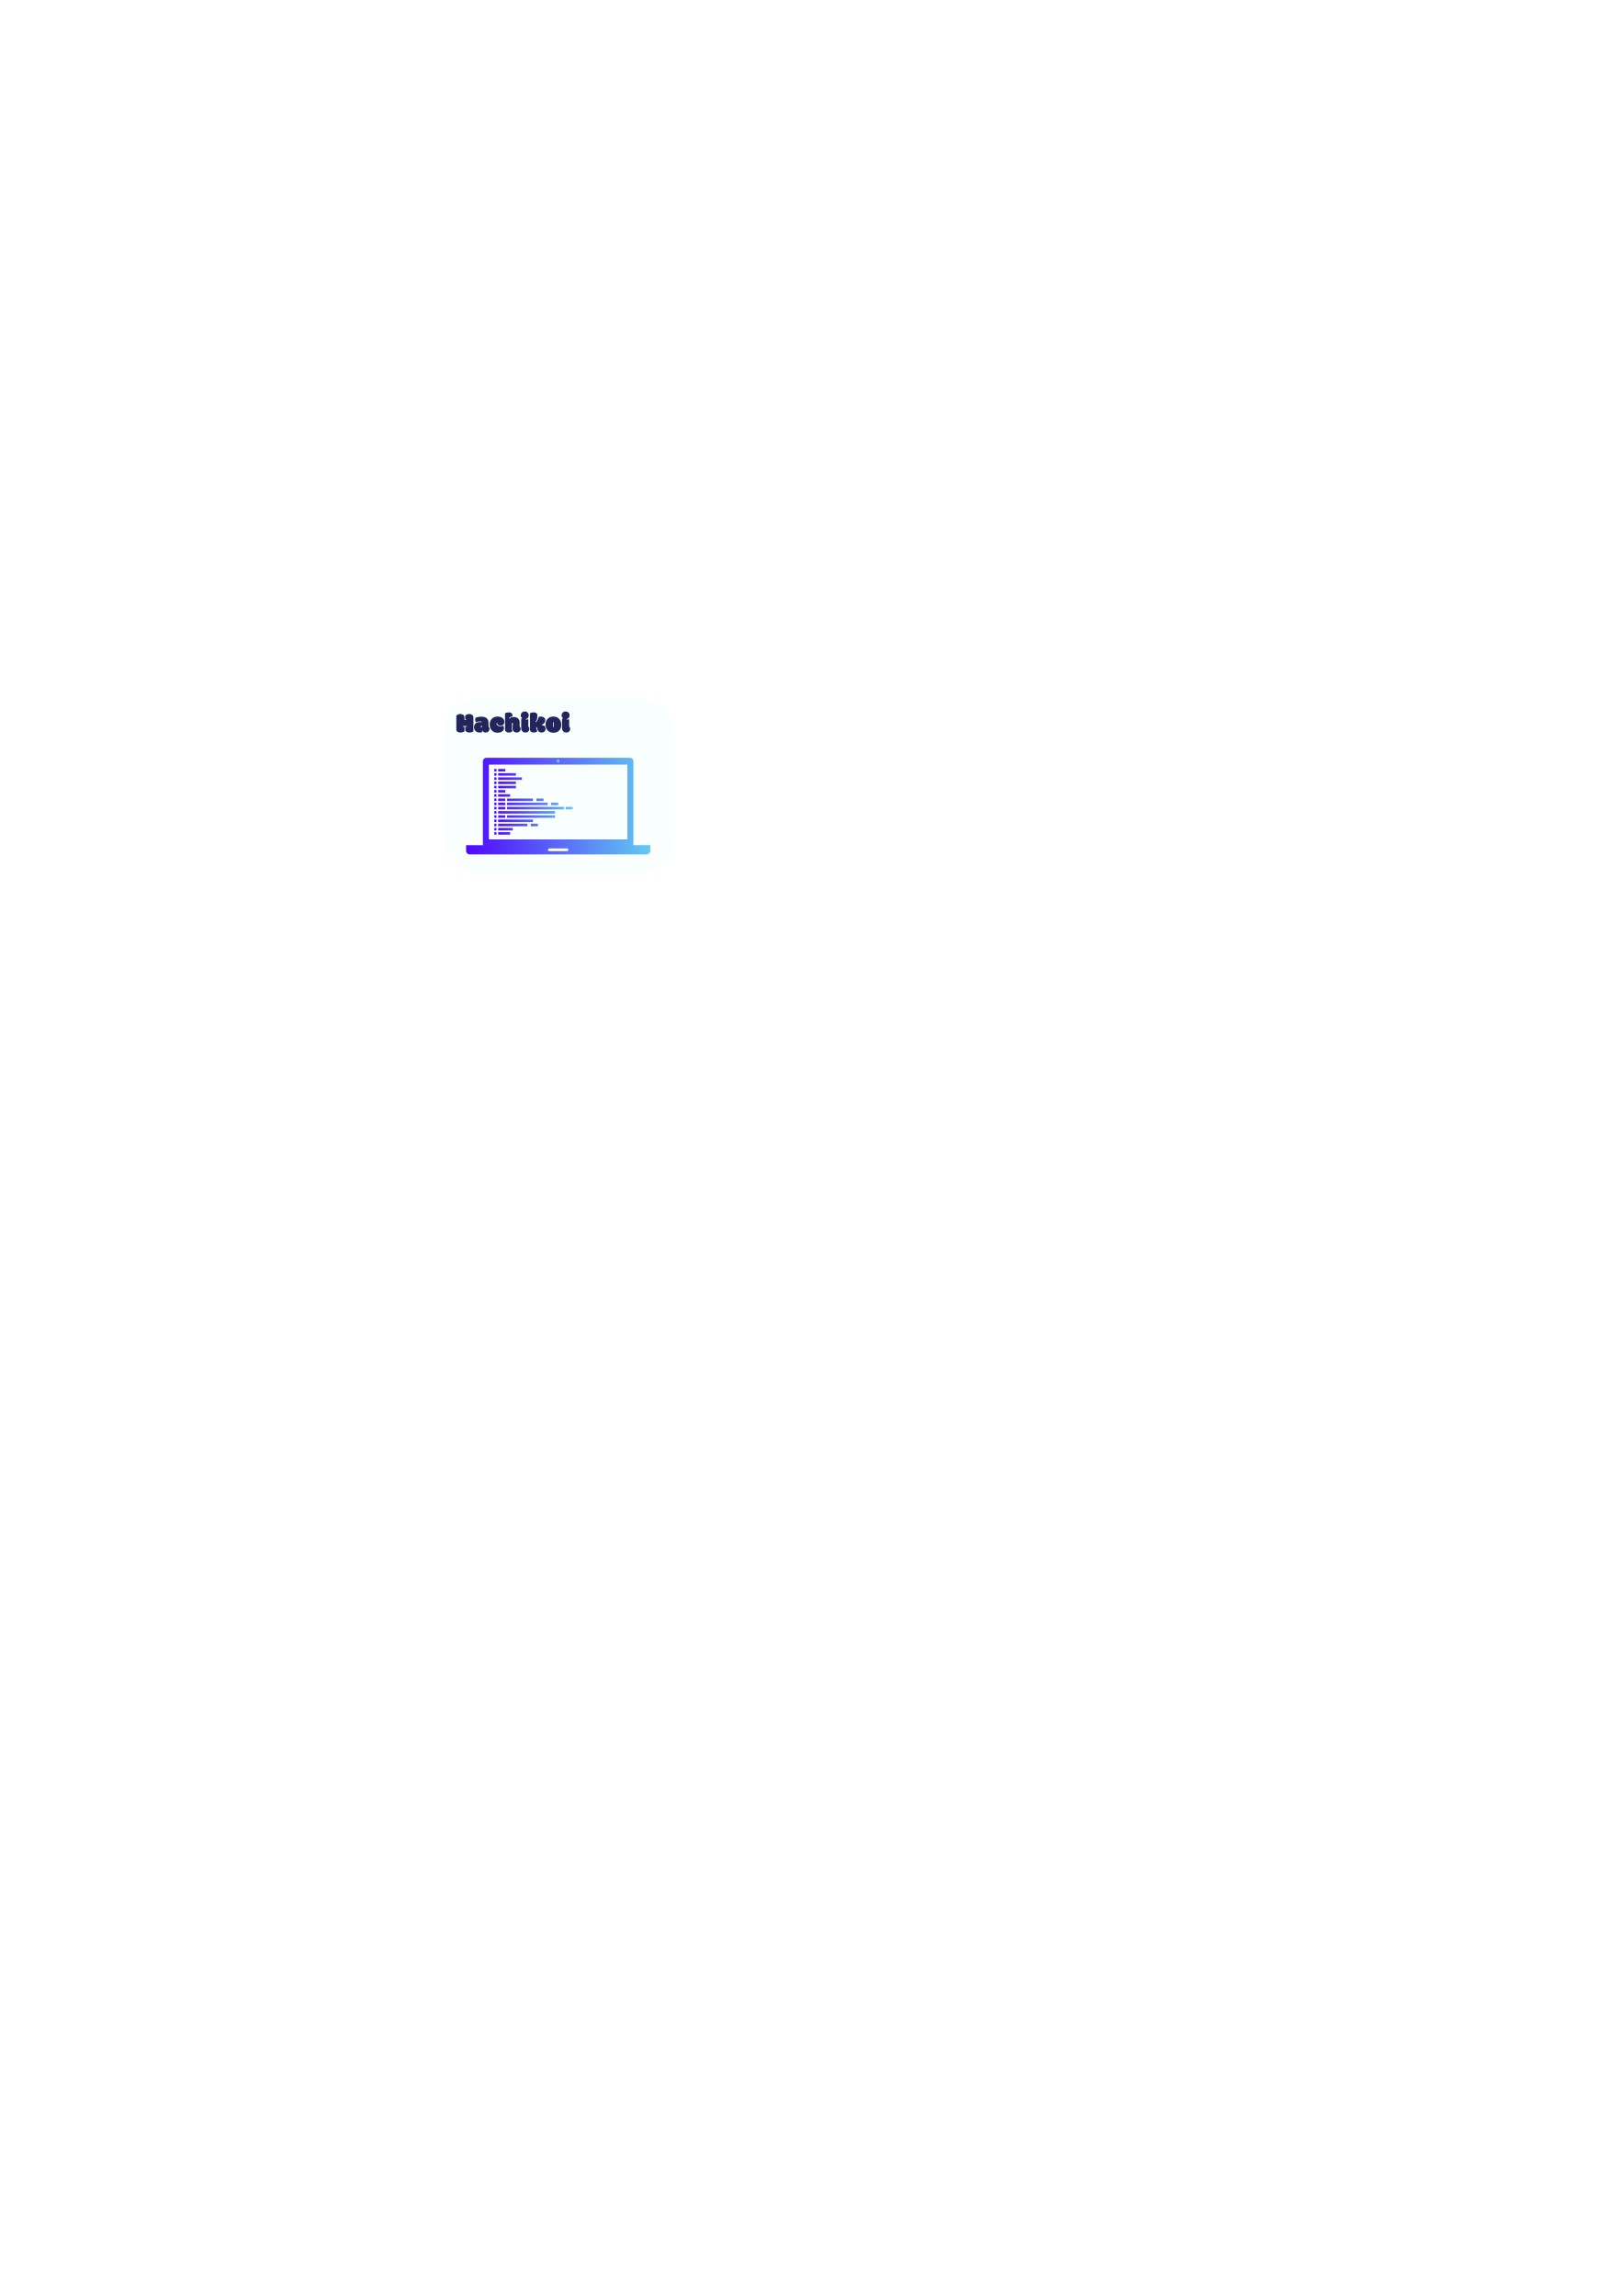
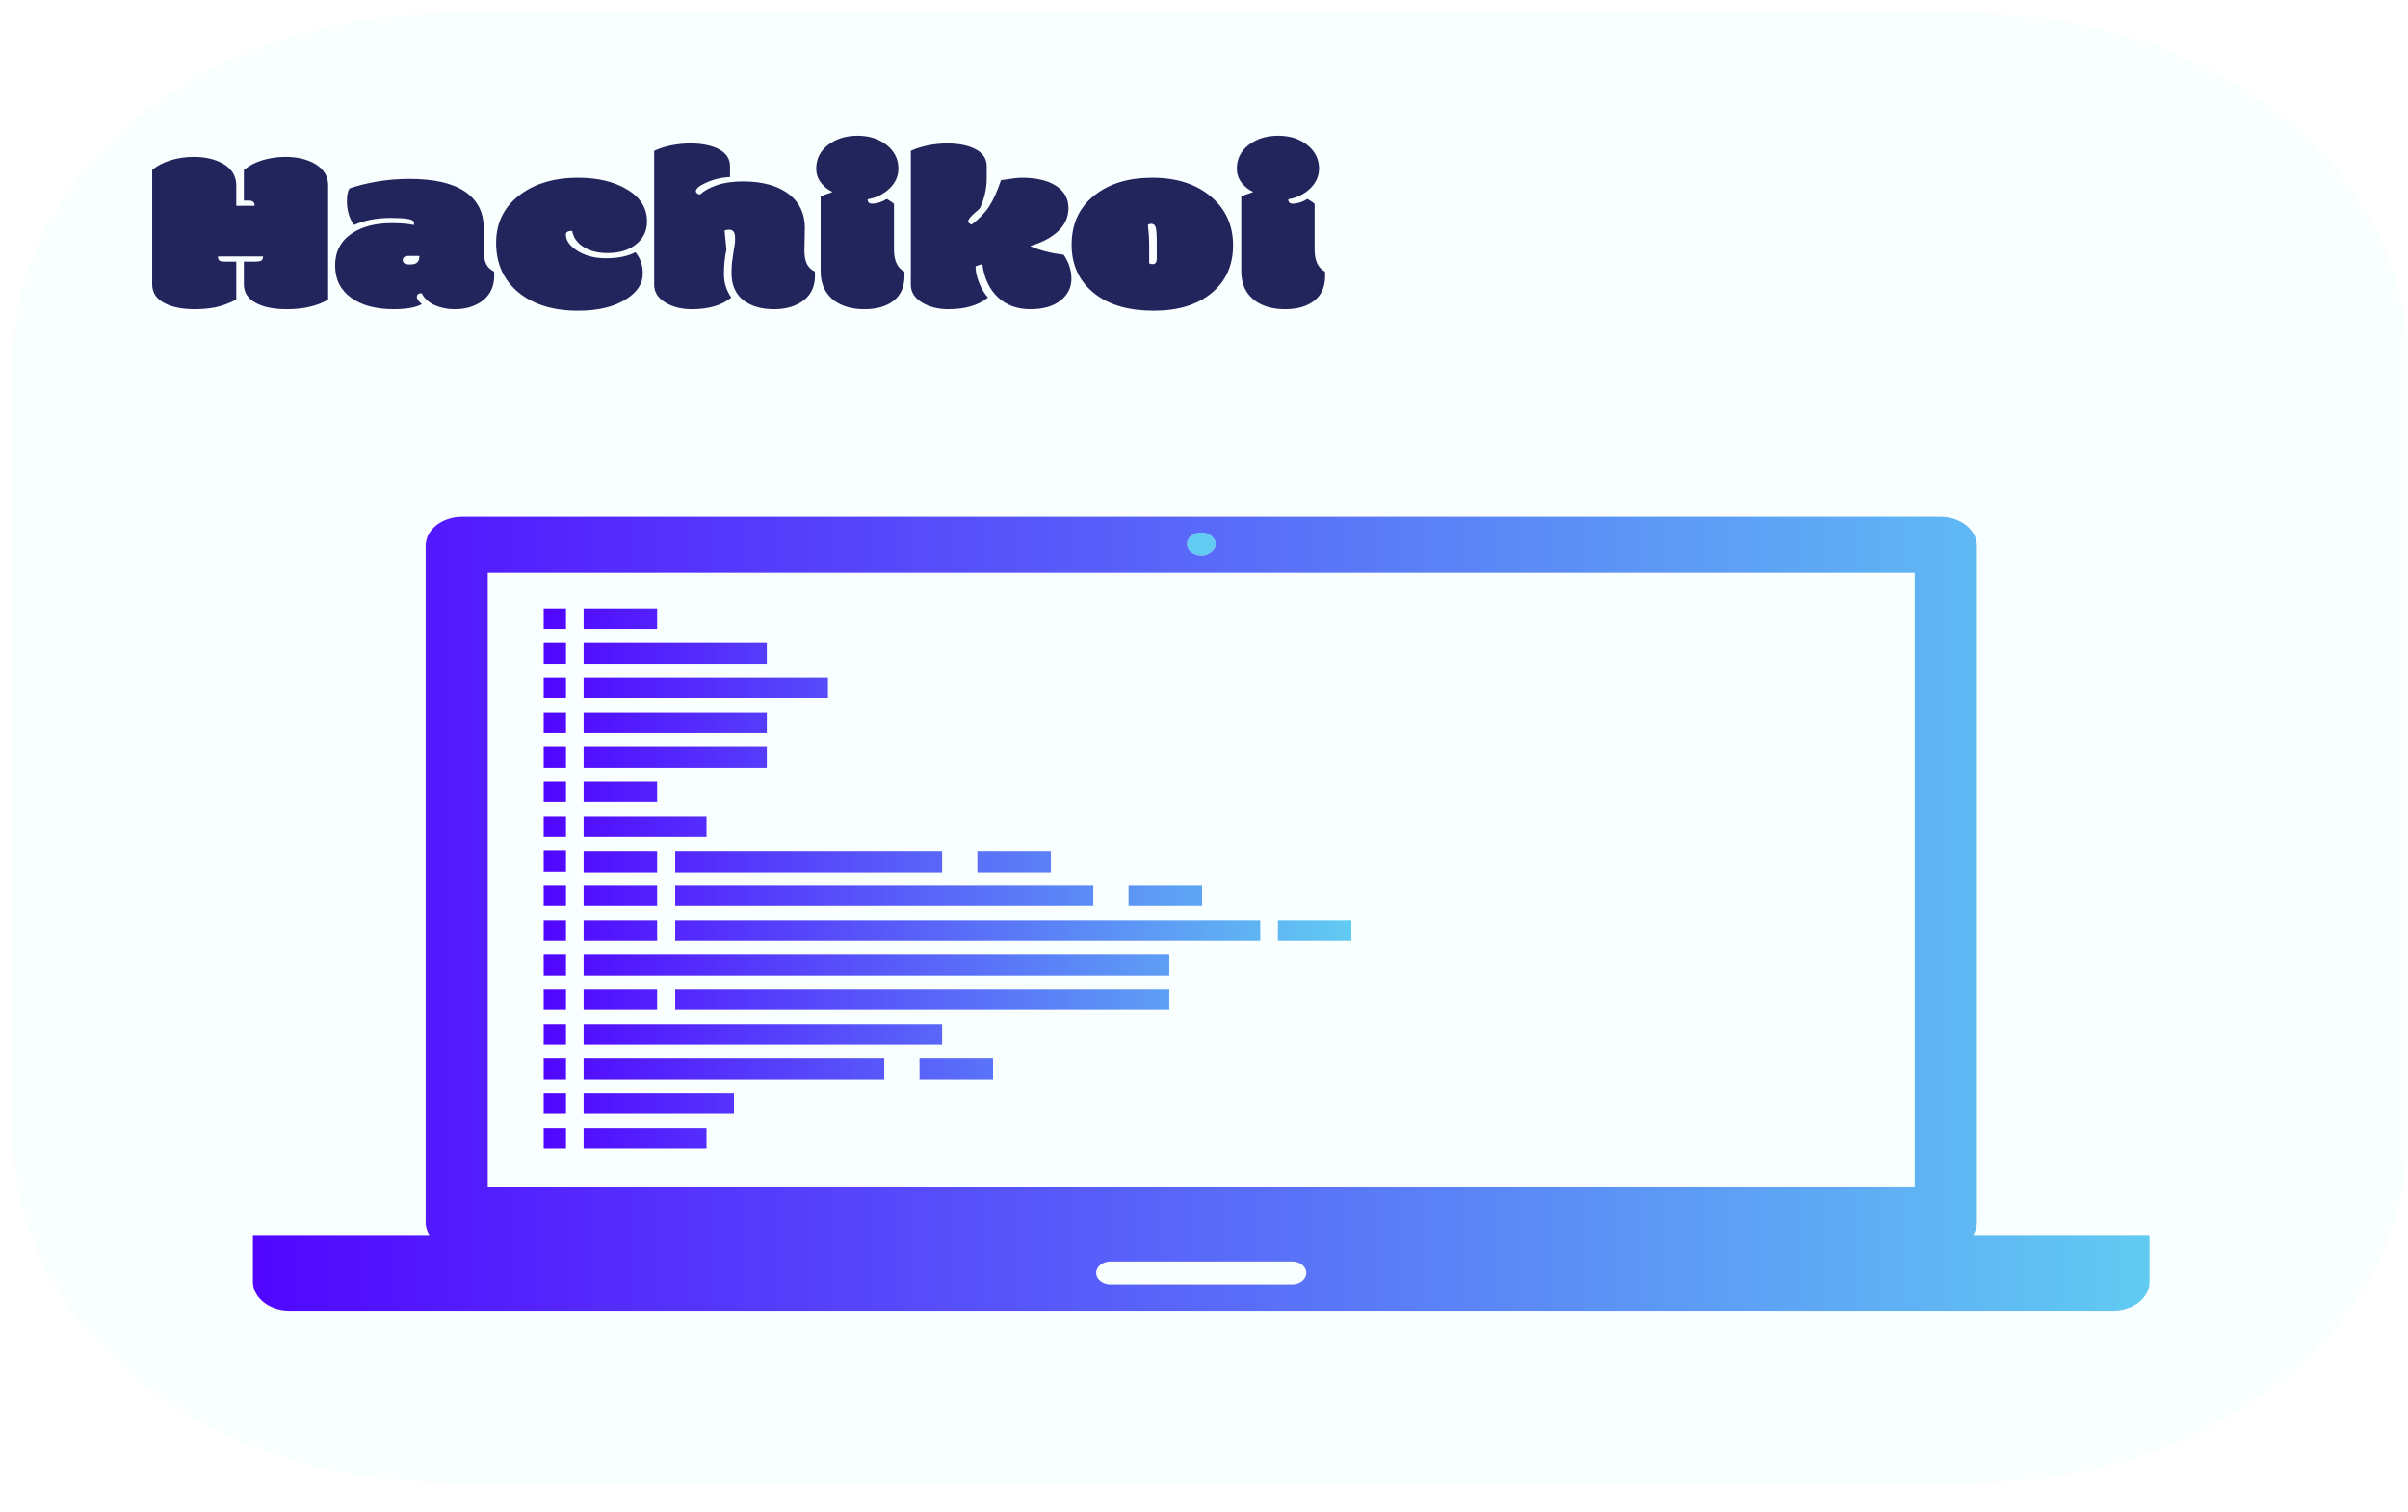
- <svg xmlns="http://www.w3.org/2000/svg" xmlns:xlink="http://www.w3.org/1999/xlink" width="210mm" height="297mm" viewBox="0 0 210 297" version="1.1" id="svg5">
+ <svg xmlns="http://www.w3.org/2000/svg" xmlns:xlink="http://www.w3.org/1999/xlink" width="250mm" height="157mm" viewBox="0 0 250 157" version="1.1" id="svg5">
  <defs id="defs2">
-     <linearGradient data-v-fde0c5aa="" gradientTransform="rotate(25)" id="608f495c-0d2d-44bf-a095-32161846a177" x1="0%" y1="0%" x2="100%" y2="0%">
+     <linearGradient data-v-fde0c5aa="" gradientTransform="rotate(25)" id="608f495c-0d2d-44bf-a095-32161846a177" x1="0" y1="0" x2="1" y2="0">
      <stop data-v-fde0c5aa="" offset="0%" stop-color="#5106FF" stop-opacity="1" id="stop134" />
      <stop data-v-fde0c5aa="" offset="100%" stop-color="#61CBF2" stop-opacity="1" id="stop136" />
    </linearGradient>
    <linearGradient xlink:href="#608f495c-0d2d-44bf-a095-32161846a177" id="linearGradient177" gradientTransform="scale(0.6007639,1.664548)" x1="83.67" y1="16.592" x2="84.273" y2="16.592" gradientUnits="userSpaceOnUse" />
    <linearGradient xlink:href="#608f495c-0d2d-44bf-a095-32161846a177" id="linearGradient179" x1="49.321" y1="27.314" x2="50.681" y2="27.314" gradientUnits="userSpaceOnUse" />
    <linearGradient xlink:href="#608f495c-0d2d-44bf-a095-32161846a177" id="linearGradient181" gradientTransform="scale(0.3014311,3.317507)" x1="167.123" y1="8.272" x2="180.157" y2="8.272" gradientUnits="userSpaceOnUse" />
    <linearGradient xlink:href="#608f495c-0d2d-44bf-a095-32161846a177" id="linearGradient183" gradientTransform="scale(1.380358,0.7244498)" x1="3.622" y1="36.417" x2="68.823" y2="36.417" gradientUnits="userSpaceOnUse" />
    <linearGradient xlink:href="#608f495c-0d2d-44bf-a095-32161846a177" id="linearGradient185" gradientTransform="scale(1.092187,0.915594)" x1="17.211" y1="34.763" x2="52.303" y2="34.763" gradientUnits="userSpaceOnUse" />
    <linearGradient xlink:href="#608f495c-0d2d-44bf-a095-32161846a177" id="linearGradient187" gradientTransform="scale(1.380358,0.7244498)" x1="3.622" y1="36.417" x2="68.823" y2="36.417" gradientUnits="userSpaceOnUse" />
  </defs>
  <g id="layer1">
-     <g id="g175" transform="matrix(0.2645833,0,0,0.2645833,58.95892,91.04553)">
+     <g id="g175" transform="matrix(2.18785,0,0,1.745371,15.32077,7.616437)">
      <rect data-v-fde0c5aa="" fill="#e5eafe" x="-6.378" y="-3.543" width="113.613" height="87.391" class="logo-background-square" id="rect127" ry="20.552" style="fill:#d4f7fe;fill-opacity:0.146" />
      <g data-v-fde0c5aa="" id="b581b947-4f75-4864-b42b-6c4b12b619bb" fill="#22255b">
        <path d="m 8.57,6.67 v 0 6.79 0 Q 7.8,14.03 6.6,14.03 v 0 0 q -0.92,0 -1.46,-0.37 v 0 0 Q 4.57,13.28 4.57,12.55 v 0 -1.35 h 0.49 v 0 q 0.28,0 0.35,-0.07 v 0 0 q 0.07,-0.08 0.07,-0.24 v 0 H 3.34 v 0 q 0,0.16 0.06,0.24 v 0 0 q 0.06,0.07 0.29,0.07 v 0 h 0.52 v 2.26 0 q -0.53,0.34 -1,0.46 v 0 0 q -0.47,0.11 -0.96,0.11 v 0 0 q -0.92,0 -1.46,-0.37 v 0 0 Q 0.22,13.28 0.22,12.55 v 0 -6.8 0 Q 0.57,5.37 1.1,5.17 v 0 0 q 0.52,-0.2 1.09,-0.2 v 0 0 q 0.82,0 1.4,0.41 v 0 0 q 0.62,0.46 0.62,1.29 v 0 1.21 h 0.87 v 0 Q 5.08,7.7 5.01,7.64 v 0 0 Q 4.95,7.57 4.81,7.57 v 0 H 4.57 v -1.82 0 Q 4.93,5.37 5.45,5.17 v 0 0 q 0.52,-0.2 1.09,-0.2 v 0 0 q 0.83,0 1.4,0.41 v 0 0 q 0.63,0.46 0.63,1.29 z m 7.38,2.52 v 1.34 0 q 0,0.49 0.11,0.79 v 0 0 q 0.11,0.3 0.38,0.47 v 0 0 q 0.01,0.04 0.01,0.13 v 0 0.12 0 q 0,0.98 -0.59,1.52 v 0 0 q -0.52,0.47 -1.29,0.47 v 0 0 q -0.52,0 -0.95,-0.24 v 0 0 q -0.43,-0.25 -0.61,-0.71 v 0 0 q -0.23,0 -0.23,0.22 v 0 0 q 0,0.19 0.24,0.43 v 0 0 q -0.45,0.3 -1.34,0.3 v 0 0 q -1.27,0 -2.02,-0.68 v 0 0 Q 8.9,12.66 8.9,11.43 v 0 0 q 0,-1.24 0.8,-1.91 v 0 0 q 0.73,-0.61 1.89,-0.61 v 0 0 q 0.4,0 0.77,0.05 v 0 0 q 0.25,0.05 0.27,0.06 v 0 0 Q 12.65,8.95 12.65,8.9 v 0 0 q 0,-0.18 -0.3,-0.24 v 0 0 Q 12.04,8.6 11.56,8.6 v 0 0 q -1.03,0 -1.76,0.42 v 0 0 Q 9.46,8.45 9.46,7.58 v 0 0 q 0,-0.49 0.12,-0.73 v 0 0 q 0.5,-0.23 1.25,-0.4 v 0 0 q 0.76,-0.17 1.6,-0.17 v 0 0 q 1.74,0 2.63,0.75 v 0 0 q 0.89,0.76 0.89,2.16 z m -3.55,1.67 v 0 0 q -0.29,0 -0.29,0.26 v 0 0 q 0,0.25 0.34,0.25 v 0 0 q 0.23,0 0.34,-0.11 v 0 0 q 0.11,-0.12 0.11,-0.4 v 0 0 q 0,0 -0.5,0 z m 8.03,3.26 v 0 0 q -1.77,0 -2.83,-1.09 v 0 0 q -1.06,-1.1 -1.06,-2.95 v 0 0 q 0,-1.84 1.2,-2.92 v 0 0 q 1.07,-0.95 2.67,-0.95 v 0 0 q 1.42,0 2.35,0.7 v 0 0 q 0.94,0.7 0.94,1.9 v 0 0 q 0,0.84 -0.52,1.36 v 0 0 q -0.51,0.52 -1.35,0.52 v 0 0 q -0.69,0 -1.14,-0.36 v 0 0 Q 20.23,9.96 20.15,9.37 v 0 0 q -0.3,0 -0.3,0.22 v 0 0 q 0,0.5 0.49,0.92 v 0 0 Q 20.91,11 21.76,11 v 0 0 q 0.84,0 1.39,-0.36 v 0 0 q 0.35,0.52 0.35,1.28 v 0 0 q 0,0.87 -0.76,1.49 v 0 0 q -0.86,0.71 -2.31,0.71 z m 10.76,-4.93 -0.02,1.34 v 0 q 0,0.49 0.11,0.79 v 0 0 q 0.11,0.3 0.38,0.47 v 0 0 q 0.01,0.04 0.01,0.13 v 0 0.12 0 q 0,0.95 -0.54,1.47 v 0 0 q -0.55,0.52 -1.4,0.52 v 0 0 q -0.86,0 -1.4,-0.48 v 0 0 Q 27.71,13 27.71,11.87 v 0 0 q 0,-0.48 0.05,-0.85 v 0 0 q 0.04,-0.36 0.06,-0.52 v 0 0 q 0.02,-0.16 0.04,-0.29 v 0 0 q 0.02,-0.14 0.02,-0.41 v 0 0 q 0,-0.26 -0.07,-0.38 v 0 0 Q 27.73,9.3 27.61,9.3 v 0 0 q -0.13,0 -0.23,0.06 v 0 l 0.09,1.11 v 0 q -0.12,0.69 -0.12,1.47 v 0 0 q 0,0.77 0.35,1.4 v 0 0 q -0.67,0.69 -1.88,0.69 v 0 0 q -0.69,0 -1.2,-0.36 v 0 0 q -0.58,-0.41 -0.58,-1.09 v 0 -7.97 0 q 0.32,-0.19 0.78,-0.32 v 0 0 q 0.47,-0.12 0.94,-0.12 v 0 0 q 0.78,0 1.3,0.31 v 0 0 q 0.58,0.36 0.58,1.04 v 0 0.65 0 Q 27.04,6.2 26.5,6.51 v 0 0 q -0.48,0.27 -0.48,0.5 v 0 0 q 0,0.07 0.06,0.13 v 0 0 q 0.05,0.06 0.13,0.07 v 0 0 Q 26.5,6.88 27.02,6.65 v 0 0 q 0.52,-0.22 1.24,-0.22 v 0 0 q 0.72,0 1.29,0.21 v 0 0 q 0.73,0.28 1.14,0.84 v 0 0 q 0.5,0.68 0.5,1.71 z m 4.23,-1.43 v 0 2.71 0 q 0,1.01 0.49,1.32 v 0 0 q 0.01,0.04 0.01,0.13 v 0 0.12 0 q 0,1.01 -0.55,1.52 v 0 0 q -0.51,0.47 -1.35,0.47 v 0 0 q -0.85,0 -1.39,-0.47 v 0 0 q -0.69,-0.61 -0.69,-1.78 v 0 -4.45 0 Q 32.06,7.25 32.2,7.19 v 0 0 q 0.15,-0.05 0.3,-0.14 v 0 0 Q 32.21,6.9 31.97,6.53 v 0 0 Q 31.73,6.16 31.73,5.66 v 0 0 q 0,-0.86 0.57,-1.41 v 0 0 q 0.57,-0.54 1.39,-0.54 v 0 0 q 0.82,0 1.38,0.55 v 0 0 q 0.56,0.56 0.56,1.4 v 0 0 q 0,0.68 -0.42,1.19 v 0 0 q -0.43,0.51 -1.04,0.64 v 0 0 q 0,0.26 0.2,0.26 v 0 0 q 0.35,0 0.71,-0.28 v 0 0 q 0.28,0.21 0.34,0.29 z m 4.19,3.58 v 0 l -0.32,0.14 v 0 q 0,0.46 0.17,0.98 v 0 0 q 0.15,0.49 0.42,0.88 v 0 0 Q 39.2,14.03 38,14.03 v 0 0 q -0.69,0 -1.2,-0.36 v 0 0 q -0.58,-0.41 -0.58,-1.09 v 0 -7.97 0 q 0.32,-0.19 0.79,-0.32 v 0 0 q 0.46,-0.12 0.93,-0.12 v 0 0 q 0.79,0 1.3,0.31 v 0 0 q 0.58,0.36 0.58,1.04 v 0 0.72 0 q 0,0.91 -0.32,1.78 v 0 0 q -0.06,0.09 -0.22,0.25 v 0 0 q -0.16,0.17 -0.25,0.31 v 0 0 q -0.09,0.14 -0.09,0.23 v 0 0 q 0,0.1 0.16,0.19 v 0 0 q 0.53,-0.5 0.84,-1.09 v 0 0 q 0.3,-0.59 0.56,-1.56 v 0 0 q 0.08,-0.01 0.2,-0.03 v 0 0 Q 40.82,6.3 41.09,6.25 v 0 0 q 0.27,-0.04 0.38,-0.04 v 0 0 q 1.05,0 1.64,0.48 v 0 0 q 0.59,0.48 0.59,1.32 v 0 0 q 0,0.84 -0.54,1.44 v 0 0 q -0.49,0.54 -1.28,0.82 v 0 0 q 0.63,0.37 1.59,0.52 v 0 0 q 0.37,0.67 0.37,1.43 v 0 0 q 0,0.75 -0.48,1.26 v 0 0 q -0.53,0.55 -1.47,0.55 v 0 0 q -0.94,0 -1.55,-0.72 v 0 0 q -0.6,-0.72 -0.73,-1.97 z m 7.92,-1.24 v 0 1.2 0 q 0.05,0.05 0.16,0.05 v 0 0 q 0.11,0 0.15,-0.08 v 0 0 q 0.05,-0.07 0.05,-0.26 v 0 -0.97 0 q 0,-0.66 -0.05,-0.88 v 0 0 Q 47.78,8.95 47.63,8.95 v 0 0 q -0.09,0 -0.16,0.07 v 0 0 q 0.06,0.67 0.06,1.08 z m -2.56,3.03 v 0 0 Q 43.85,12.05 43.85,10.2 v 0 0 q 0,-1.85 1.06,-2.92 v 0 0 q 1.05,-1.07 2.77,-1.07 v 0 0 q 1.72,0 2.78,1.12 v 0 0 q 1.05,1.11 1.05,2.9 v 0 0 q 0,1.79 -1.02,2.84 v 0 0 q -1.01,1.05 -2.75,1.05 v 0 0 q -1.75,0 -2.77,-0.99 z M 55.38,7.76 v 0 2.71 0 q 0,1.01 0.49,1.32 v 0 0 q 0.01,0.04 0.01,0.13 v 0 0.12 0 q 0,1.01 -0.55,1.52 v 0 0 q -0.51,0.47 -1.35,0.47 v 0 0 q -0.84,0 -1.39,-0.47 v 0 0 Q 51.9,12.95 51.9,11.78 v 0 -4.45 0 q 0.12,-0.08 0.27,-0.14 v 0 0 q 0.14,-0.05 0.3,-0.14 v 0 0 Q 52.17,6.9 51.93,6.53 v 0 0 Q 51.69,6.16 51.69,5.66 v 0 0 q 0,-0.86 0.57,-1.41 v 0 0 q 0.57,-0.54 1.39,-0.54 v 0 0 q 0.83,0 1.38,0.55 v 0 0 q 0.56,0.56 0.56,1.4 v 0 0 q 0,0.68 -0.42,1.19 v 0 0 q -0.43,0.51 -1.04,0.64 v 0 0 q 0,0.26 0.2,0.26 v 0 0 q 0.35,0 0.71,-0.28 v 0 0 q 0.28,0.21 0.34,0.29 z" id="path131" />
      </g>
      <g data-v-fde0c5aa="" id="9bf29b00-fce1-49ec-a312-e0ac50b0e691" stroke="none" fill="url(#608f495c-0d2d-44bf-a095-32161846a177)" style="fill:url(#linearGradient187)">
        <path d="m 50.482,28.475 c -0.03,0.03 -0.071,0.048 -0.106,0.072 0.035,-0.025 0.076,-0.042 0.106,-0.072 z m 0.146,-0.216 c -0.021,0.052 -0.06,0.093 -0.093,0.138 0.033,-0.045 0.071,-0.086 0.093,-0.138 z m -0.075,-0.641 c 0.025,0.037 0.058,0.069 0.075,0.111 -0.018,-0.041 -0.05,-0.074 -0.075,-0.111 z m -0.287,1.003 z" id="path141" style="fill:url(#linearGradient177)" />
        <path d="m 50.001,28.674 a 0.68,0.68 0 1 1 0,-1.36 0.68,0.68 0 0 1 0,1.36 z m 0,-1.36 z" id="path143" style="fill:url(#linearGradient179)" />
        <path d="m 50.376,27.442 c 0.036,0.024 0.076,0.041 0.106,0.071 -0.03,-0.03 -0.07,-0.047 -0.106,-0.071 z m 3.929,43.242 z" id="path145" style="fill:url(#linearGradient181)" />
        <path d="m 86.63,69.109 c 0.108,-0.227 0.177,-0.478 0.177,-0.746 V 28.107 c 0,-0.953 -0.772,-1.725 -1.727,-1.725 H 14.92 c -0.953,0 -1.724,0.772 -1.724,1.725 v 40.256 c 0,0.269 0.066,0.52 0.176,0.746 H 5 v 2.783 c 0,0.953 0.773,1.725 1.726,1.725 h 86.549 c 0.953,0 1.726,-0.771 1.726,-1.725 V 69.109 Z M 50.001,27.314 c 0.094,0 0.183,0.019 0.265,0.053 0.042,0.018 0.074,0.049 0.11,0.075 0.036,0.024 0.076,0.041 0.106,0.071 0.03,0.03 0.047,0.07 0.071,0.105 0.025,0.037 0.058,0.069 0.075,0.111 a 0.685,0.685 0 0 1 0,0.53 c -0.021,0.052 -0.06,0.093 -0.093,0.138 -0.02,0.025 -0.031,0.056 -0.053,0.078 -0.03,0.03 -0.071,0.048 -0.106,0.072 -0.037,0.025 -0.069,0.057 -0.11,0.074 A 0.68,0.68 0 1 1 50.001,27.314 Z M 16.143,29.708 H 83.857 V 66.279 H 16.143 Z m 38.162,42.338 h -8.608 a 0.681,0.681 0 0 1 0,-1.363 h 8.608 a 0.681,0.681 0 0 1 0,1.363 z" id="path147" style="fill:url(#linearGradient183)" />
        <path d="m 25.039,48.313 v 1.224 H 44.878 V 48.312 H 25.039 Z m 11.594,10.3 h 3.488 v 1.225 h -3.488 z m 9.919,-10.3 h 3.488 v 1.224 h -3.488 z m -7.175,-2.017 h 3.488 V 47.52 H 39.377 Z M 20.692,31.829 h 3.489 v 1.224 h -3.489 z m 0,10.302 h 3.489 v 1.224 h -3.489 z m 0,4.165 h 3.489 v 1.224 h -3.489 z m 0,2.017 h 3.489 v 1.224 h -3.489 z m 0,-4.122 h 5.832 v 1.224 h -5.832 z m 4.347,2.105 H 37.704 V 47.52 H 25.039 Z m -4.347,4.077 h 3.489 v 1.223 h -3.489 z m 0,4.121 h 3.489 v 1.223 h -3.489 z m 32.945,-4.121 h 3.488 v 1.223 h -3.488 z m -28.598,0 H 52.8 v 1.223 H 25.039 Z m -4.347,2.061 h 27.792 v 1.223 H 20.692 Z m 4.347,2.06 h 23.444 v 1.223 H 25.039 Z m -4.347,2.061 h 17.012 v 1.223 H 20.692 Z m 0,2.058 h 14.267 v 1.225 H 20.692 Z m 0,2.061 h 7.134 v 1.225 h -7.134 z m 0,2.062 h 5.832 v 1.223 h -5.832 z m 0,-28.846 h 8.694 v 1.224 h -8.694 z m 0,2.06 h 11.594 v 1.224 H 20.692 Z m 0,2.06 h 8.694 v 1.224 h -8.694 z m 0,2.061 h 8.694 v 1.224 h -8.694 z m -1.894,-8.242 h 1.058 v 1.224 h -1.058 z m 0,2.061 h 1.058 v 1.224 h -1.058 z m 0,2.06 h 1.058 v 1.224 h -1.058 z m 0,2.06 h 1.058 v 1.224 h -1.058 z m 0,2.061 h 1.058 v 1.224 h -1.058 z m 0,2.06 h 1.058 v 1.224 h -1.058 z m 0,2.06 h 1.058 v 1.224 h -1.058 z m 0,2.061 h 1.058 v 1.224 h -1.058 z m 0,2.061 h 1.058 v 1.224 h -1.058 z m 0,2.06 h 1.058 v 1.223 h -1.058 z m 0,2.061 h 1.058 v 1.223 h -1.058 z m 0,2.06 h 1.058 v 1.223 h -1.058 z m 0,2.061 h 1.058 v 1.223 h -1.058 z m 0,2.058 h 1.058 v 1.225 h -1.058 z m 0,2.061 h 1.058 v 1.225 h -1.058 z m 0,2.062 h 1.058 v 1.223 h -1.058 z" id="path149" style="fill:url(#linearGradient185)" />
      </g>
      <g data-v-fde0c5aa="" id="27532549-0b84-4faf-adbf-7268d5f34a07" fill="#22255b">
        <path d="" id="path154" />
      </g>
    </g>
  </g>
</svg>
